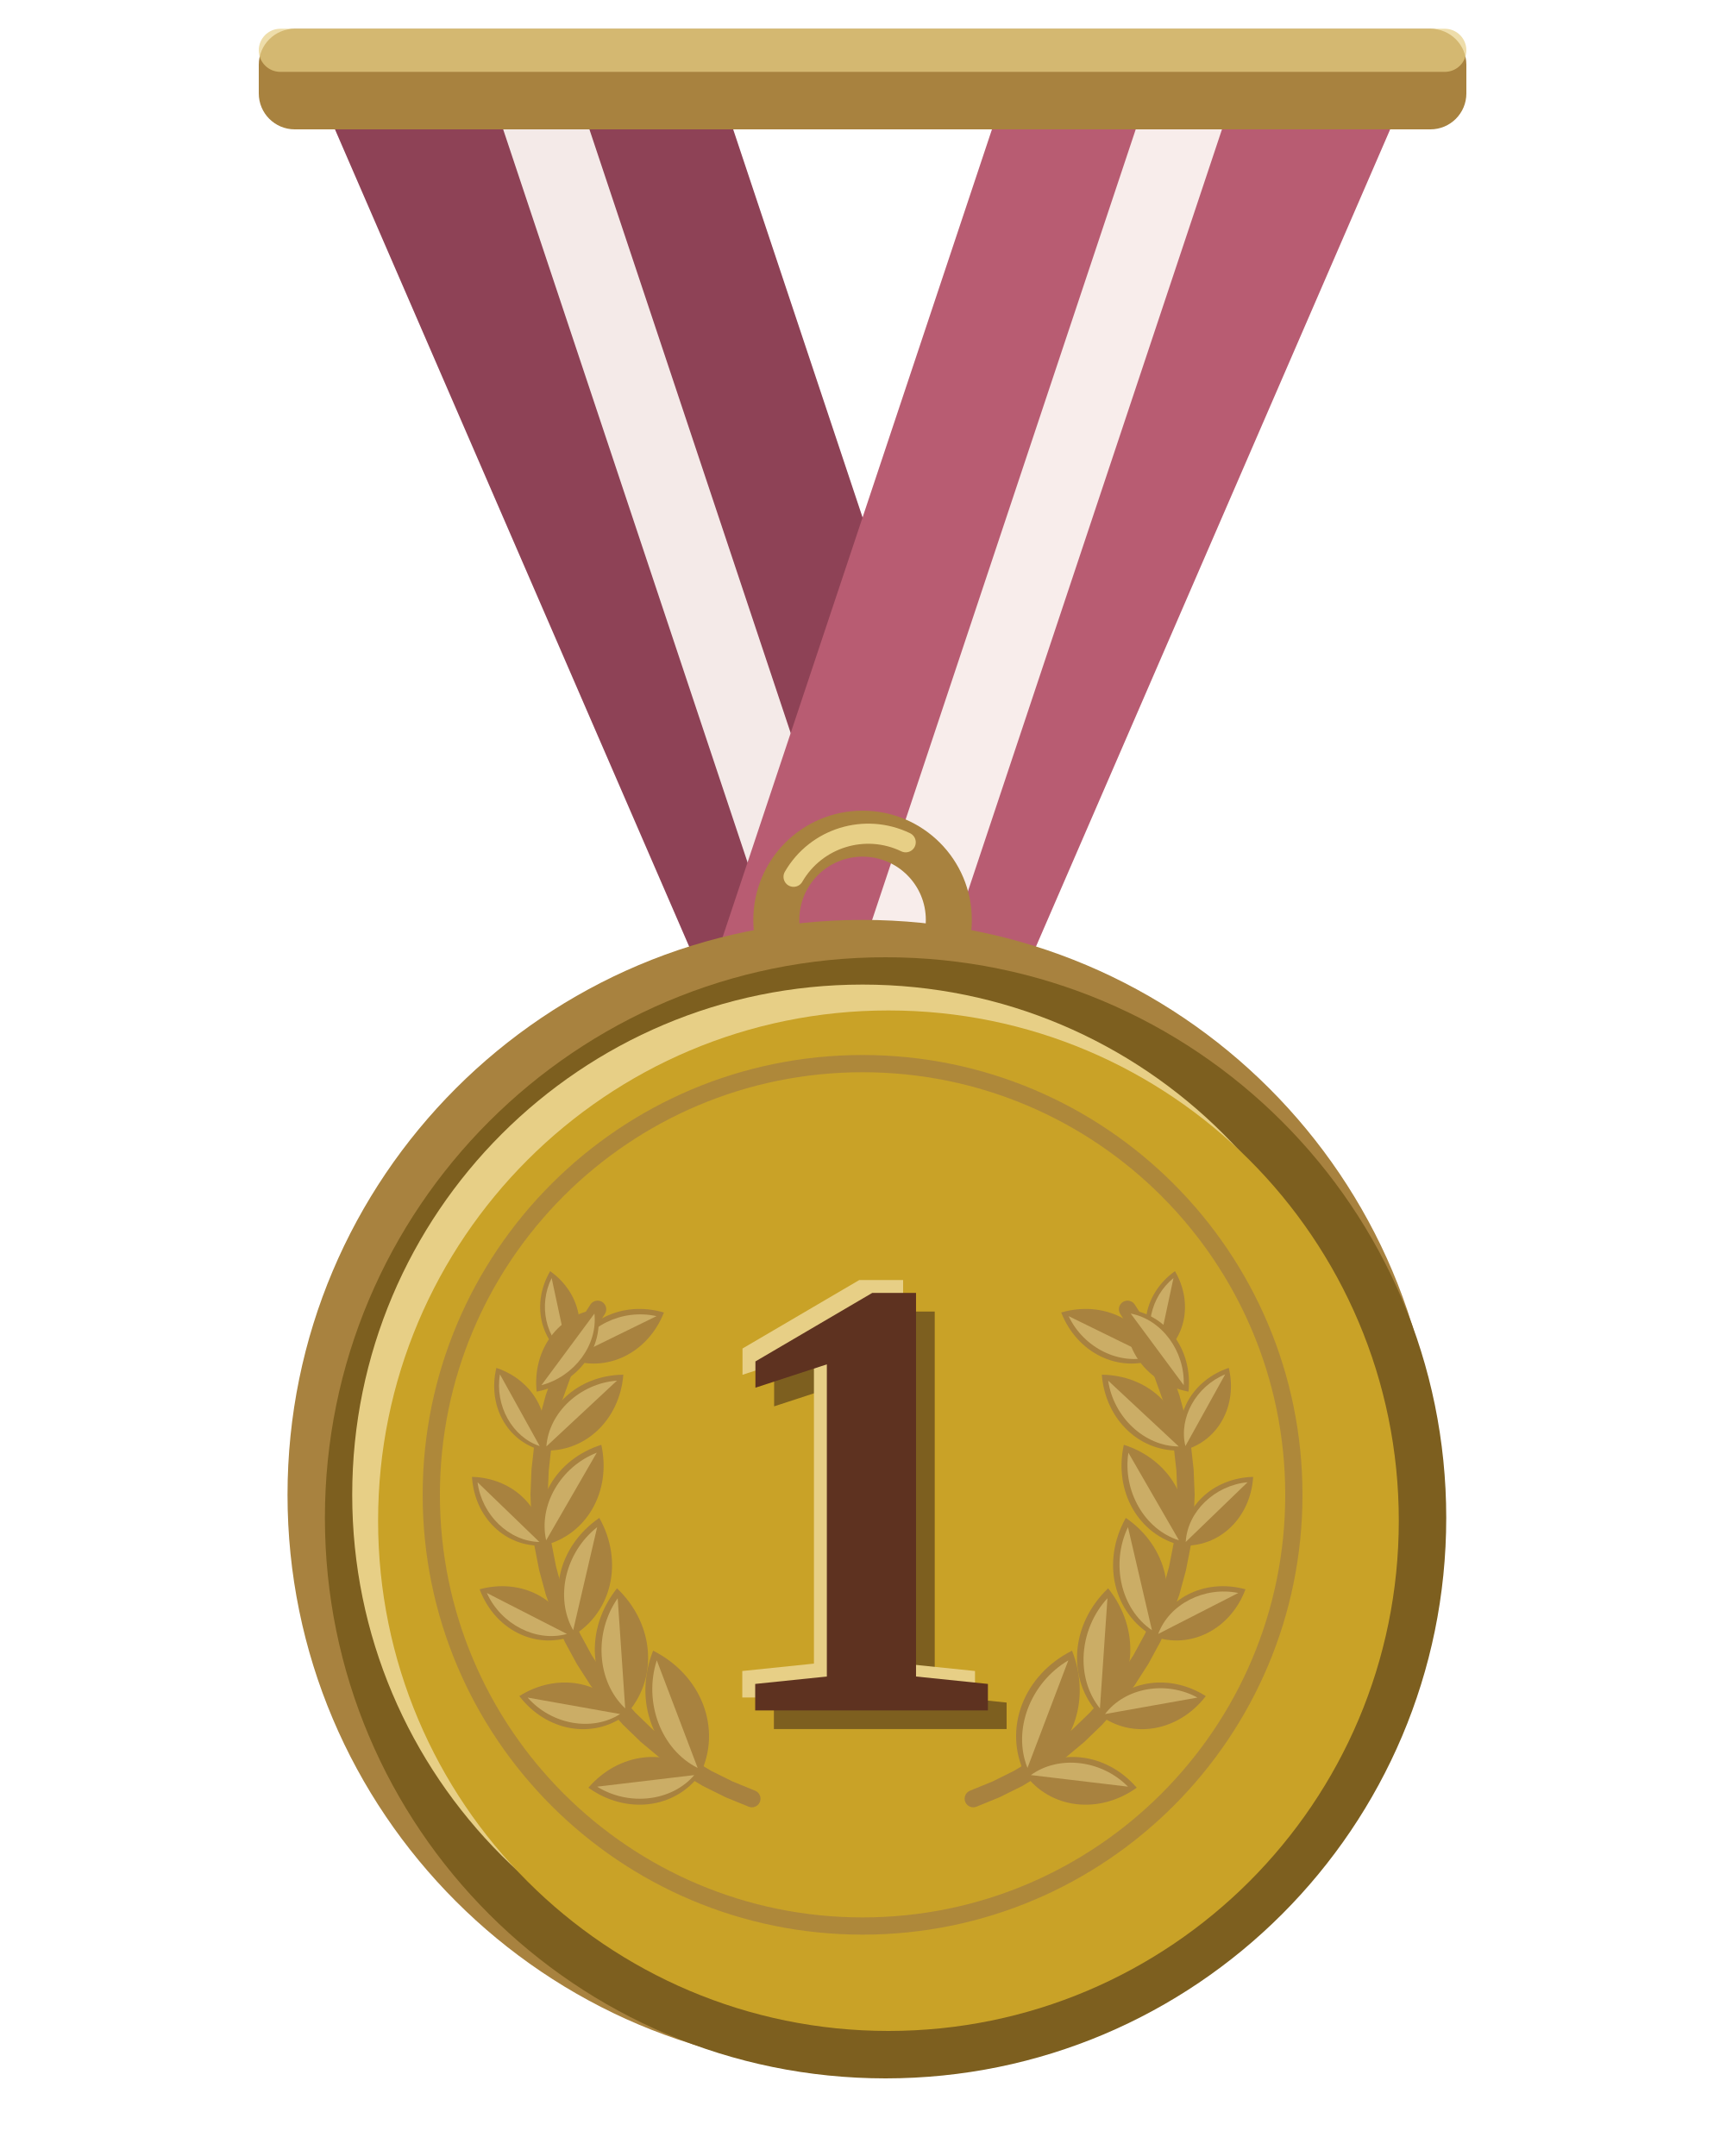
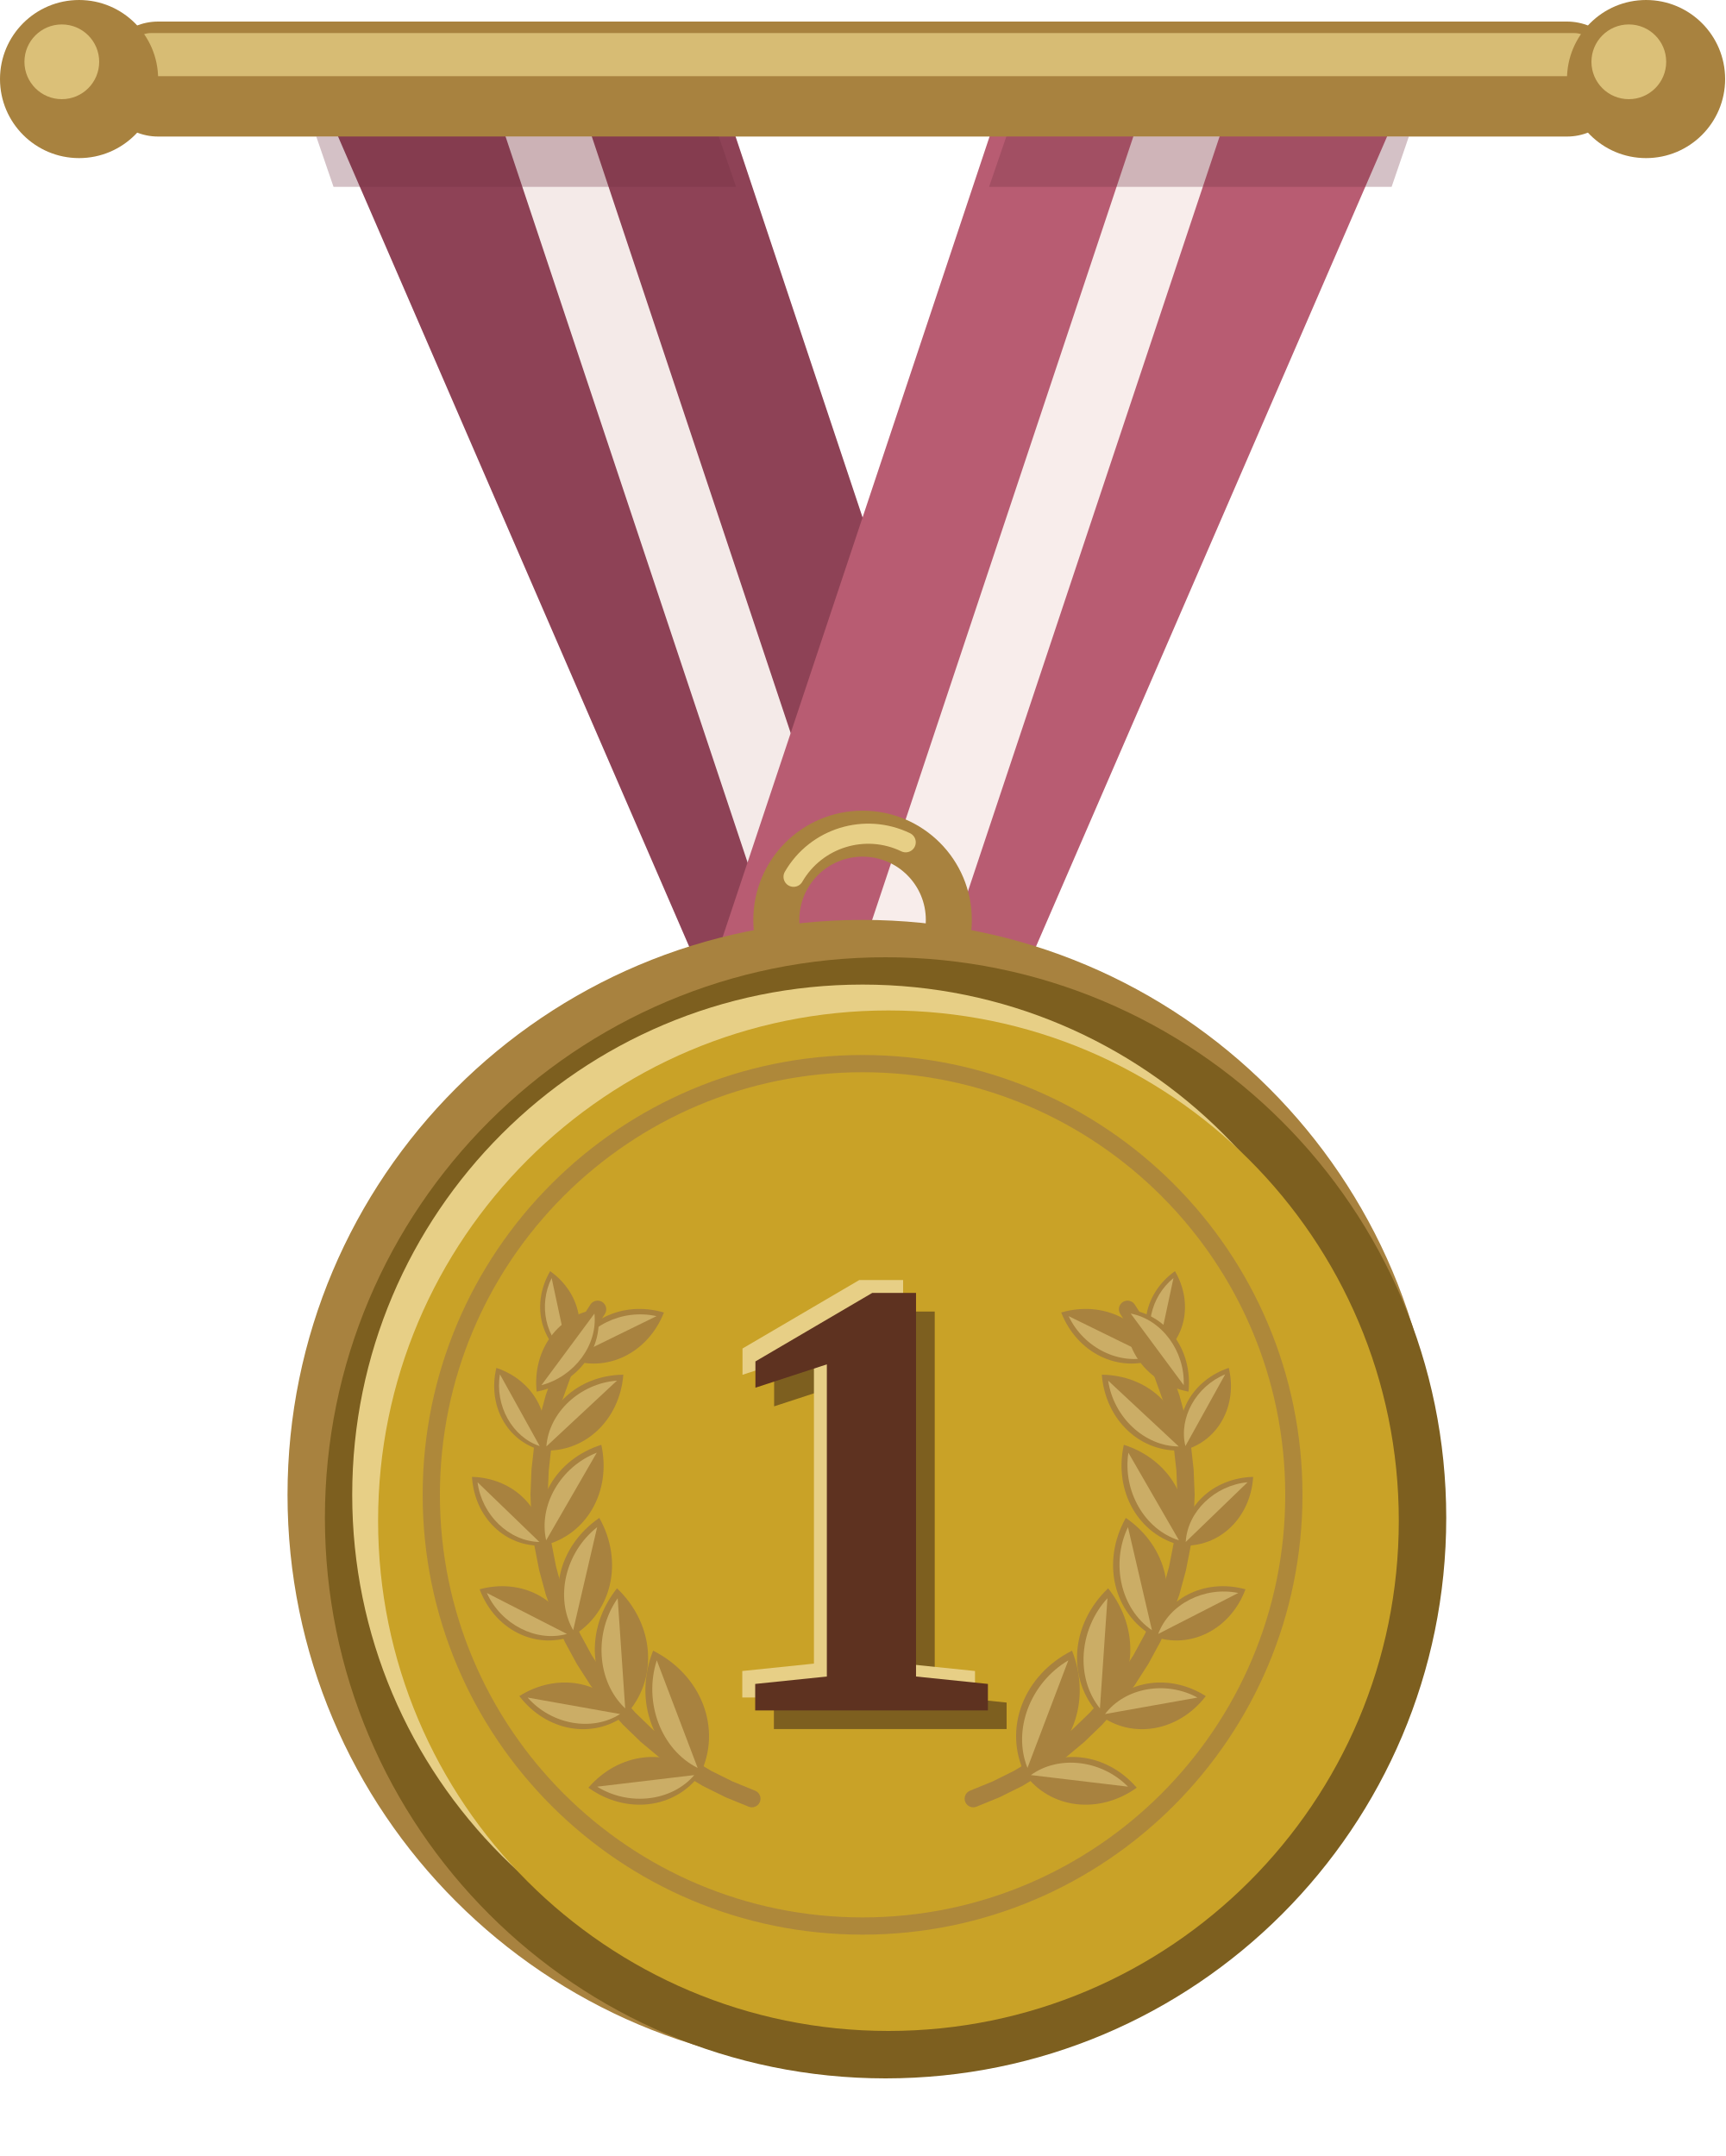
<svg xmlns="http://www.w3.org/2000/svg" viewBox="0 0 120 150" aria-hidden="true">
  <path d="M22 6 H50 L70 66 H48 Z" fill="#8e4256" />
  <path d="M34 6 H40 L60 66 H54 Z" fill="#fffdf8" opacity="0.9" />
  <path d="M98 6 H70 L50 66 H72 Z" fill="#b85c72" />
  <path d="M86 6 H80 L60 66 H66 Z" fill="#fffdf8" opacity="0.9" />
-   <rect x="18" y="2" width="84" height="7" rx="2.5" fill="#a8823f" />
-   <rect x="18" y="2" width="84" height="3" rx="1.5" fill="#e7cf86" opacity="0.7" />
+   <rect x="7" y="1.5" width="106" height="8" rx="4" fill="#a8823f" />
+   <rect x="9" y="2.3" width="102" height="3" rx="1.5" fill="#e7cf86" opacity="0.75" />
+   <circle cx="5.5" cy="5.5" r="5.5" fill="#a8823f" />
+   <circle cx="4.3" cy="4.3" r="2.6" fill="#e7cf86" opacity="0.8" />
+   <circle cx="114.5" cy="5.5" r="5.5" fill="#a8823f" />
+   <circle cx="113.3" cy="4.3" r="2.6" fill="#e7cf86" opacity="0.8" />
+   <path d="M22 9.5 H50 L51.2 13 H23.2 Z" fill="#6e2f40" opacity="0.3" />
+   <path d="M70 9.5 H98 L96.8 13 H68.8 Z" fill="#6e2f40" opacity="0.3" />
  <circle cx="60" cy="64" r="6" fill="none" stroke="#a8823f" stroke-width="3.2" />
  <path d="M55.2 61 A6 6 0 0 1 63 58.6" fill="none" stroke="#e7cf86" stroke-width="1.4" stroke-linecap="round" />
  <circle cx="60" cy="104" r="40" fill="#a8823f" />
  <circle cx="61.6" cy="105.6" r="39" fill="#7d5f1f" />
  <circle cx="60" cy="104" r="35.5" fill="#e7cf86" />
  <circle cx="61.8" cy="105.8" r="35.5" fill="#c9a227" />
  <circle cx="60" cy="104" r="30" fill="none" stroke="#a8823f" stroke-width="1.2" opacity="0.8" />
  <path d="M67.70 125.14 L69.29 124.49 L70.82 123.73 L72.30 122.84 L73.70 121.85 L75.02 120.75 L76.25 119.56 L77.39 118.27 L78.43 116.91 L79.36 115.46 L80.18 113.95 L80.88 112.38 L81.46 110.77 L81.91 109.11 L82.24 107.42 L82.43 105.72 L82.50 104.00 L82.43 102.28 L82.24 100.58 L81.91 98.89 L81.46 97.23 L80.88 95.62 L80.18 94.05 L79.36 92.54 L78.43 91.09" fill="none" stroke="#a8823f" stroke-width="1.2" stroke-linecap="round" />
  <g transform="translate(71.30 123.45) rotate(20.8) scale(0.8006452)">
    <path d="M0 0 C3.2 -3 3.2 -8 0 -11.5 C-3.2 -8 -3.2 -3 0 0Z" fill="#a8823f" />
    <path d="M0 -0.6 C-2.4 -3.2 -2.4 -7.6 0 -10.6 Z" fill="#e7cf86" opacity="0.55" />
  </g>
  <g transform="translate(71.30 123.45) rotate(96.8) scale(0.6805484)">
    <path d="M0 0 C3.2 -3 3.2 -8 0 -11.5 C-3.2 -8 -3.2 -3 0 0Z" fill="#a8823f" />
    <path d="M0 -0.6 C-2.4 -3.2 -2.4 -7.6 0 -10.6 Z" fill="#e7cf86" opacity="0.55" />
  </g>
  <g transform="translate(76.48 119.32) rotate(3.9) scale(0.7683871)">
    <path d="M0 0 C3.2 -3 3.2 -8 0 -11.5 C-3.2 -8 -3.2 -3 0 0Z" fill="#a8823f" />
    <path d="M0 -0.6 C-2.4 -3.2 -2.4 -7.6 0 -10.6 Z" fill="#e7cf86" opacity="0.55" />
  </g>
  <g transform="translate(76.48 119.32) rotate(79.9) scale(0.653129)">
    <path d="M0 0 C3.2 -3 3.2 -8 0 -11.5 C-3.2 -8 -3.2 -3 0 0Z" fill="#a8823f" />
    <path d="M0 -0.6 C-2.4 -3.2 -2.4 -7.6 0 -10.6 Z" fill="#e7cf86" opacity="0.55" />
  </g>
  <g transform="translate(80.23 113.85) rotate(-13.1) scale(0.736129)">
    <path d="M0 0 C3.2 -3 3.2 -8 0 -11.5 C-3.2 -8 -3.2 -3 0 0Z" fill="#a8823f" />
    <path d="M0 -0.6 C-2.4 -3.2 -2.4 -7.6 0 -10.6 Z" fill="#e7cf86" opacity="0.55" />
  </g>
  <g transform="translate(80.23 113.85) rotate(62.9) scale(0.6257097)">
    <path d="M0 0 C3.2 -3 3.2 -8 0 -11.5 C-3.2 -8 -3.2 -3 0 0Z" fill="#a8823f" />
    <path d="M0 -0.6 C-2.4 -3.2 -2.4 -7.6 0 -10.6 Z" fill="#e7cf86" opacity="0.55" />
  </g>
  <g transform="translate(82.22 107.53) rotate(-30.0) scale(0.703871)">
    <path d="M0 0 C3.2 -3 3.2 -8 0 -11.5 C-3.2 -8 -3.2 -3 0 0Z" fill="#a8823f" />
    <path d="M0 -0.6 C-2.4 -3.2 -2.4 -7.6 0 -10.6 Z" fill="#e7cf86" opacity="0.55" />
  </g>
  <g transform="translate(82.22 107.53) rotate(46.0) scale(0.5982903)">
    <path d="M0 0 C3.2 -3 3.2 -8 0 -11.5 C-3.2 -8 -3.2 -3 0 0Z" fill="#a8823f" />
    <path d="M0 -0.6 C-2.4 -3.2 -2.4 -7.6 0 -10.6 Z" fill="#e7cf86" opacity="0.55" />
  </g>
  <g transform="translate(82.29 100.91) rotate(-47.0) scale(0.6716129)">
    <path d="M0 0 C3.2 -3 3.2 -8 0 -11.5 C-3.2 -8 -3.2 -3 0 0Z" fill="#a8823f" />
    <path d="M0 -0.6 C-2.4 -3.2 -2.4 -7.6 0 -10.6 Z" fill="#e7cf86" opacity="0.55" />
  </g>
  <g transform="translate(82.29 100.91) rotate(29.0) scale(0.570871)">
    <path d="M0 0 C3.2 -3 3.2 -8 0 -11.5 C-3.2 -8 -3.2 -3 0 0Z" fill="#a8823f" />
    <path d="M0 -0.6 C-2.4 -3.2 -2.4 -7.6 0 -10.6 Z" fill="#e7cf86" opacity="0.55" />
  </g>
  <g transform="translate(80.42 94.55) rotate(-63.9) scale(0.6393548)">
    <path d="M0 0 C3.2 -3 3.2 -8 0 -11.5 C-3.2 -8 -3.2 -3 0 0Z" fill="#a8823f" />
    <path d="M0 -0.6 C-2.4 -3.2 -2.4 -7.6 0 -10.6 Z" fill="#e7cf86" opacity="0.55" />
  </g>
  <g transform="translate(80.42 94.55) rotate(12.1) scale(0.5434516)">
    <path d="M0 0 C3.2 -3 3.2 -8 0 -11.5 C-3.2 -8 -3.2 -3 0 0Z" fill="#a8823f" />
    <path d="M0 -0.6 C-2.4 -3.2 -2.4 -7.6 0 -10.6 Z" fill="#e7cf86" opacity="0.55" />
  </g>
  <g transform="translate(78.43 91.09) rotate(143.5) scale(0.62)">
    <path d="M0 0 C3.2 -3 3.2 -8 0 -11.5 C-3.2 -8 -3.2 -3 0 0Z" fill="#a8823f" />
    <path d="M0 -0.6 C-2.4 -3.2 -2.4 -7.6 0 -10.6 Z" fill="#e7cf86" opacity="0.55" />
  </g>
  <path d="M52.30 125.14 L50.71 124.49 L49.18 123.73 L47.70 122.84 L46.30 121.85 L44.98 120.75 L43.75 119.56 L42.61 118.27 L41.57 116.91 L40.64 115.46 L39.82 113.95 L39.12 112.38 L38.54 110.77 L38.09 109.11 L37.76 107.42 L37.57 105.72 L37.50 104.00 L37.57 102.28 L37.76 100.58 L38.09 98.89 L38.54 97.23 L39.12 95.62 L39.82 94.05 L40.64 92.54 L41.57 91.09" fill="none" stroke="#a8823f" stroke-width="1.2" stroke-linecap="round" />
  <g transform="translate(48.70 123.45) rotate(-20.8) scale(0.8006452)">
    <path d="M0 0 C3.2 -3 3.2 -8 0 -11.5 C-3.2 -8 -3.2 -3 0 0Z" fill="#a8823f" />
    <path d="M0 -0.6 C-2.4 -3.2 -2.4 -7.6 0 -10.6 Z" fill="#e7cf86" opacity="0.55" />
  </g>
  <g transform="translate(48.70 123.45) rotate(-96.8) scale(0.6805484)">
    <path d="M0 0 C3.2 -3 3.2 -8 0 -11.5 C-3.2 -8 -3.2 -3 0 0Z" fill="#a8823f" />
    <path d="M0 -0.6 C-2.4 -3.2 -2.4 -7.6 0 -10.6 Z" fill="#e7cf86" opacity="0.55" />
  </g>
  <g transform="translate(43.52 119.32) rotate(-3.9) scale(0.7683871)">
    <path d="M0 0 C3.2 -3 3.2 -8 0 -11.5 C-3.2 -8 -3.2 -3 0 0Z" fill="#a8823f" />
    <path d="M0 -0.6 C-2.4 -3.2 -2.4 -7.6 0 -10.6 Z" fill="#e7cf86" opacity="0.55" />
  </g>
  <g transform="translate(43.52 119.32) rotate(-79.9) scale(0.653129)">
    <path d="M0 0 C3.2 -3 3.2 -8 0 -11.5 C-3.2 -8 -3.2 -3 0 0Z" fill="#a8823f" />
    <path d="M0 -0.6 C-2.4 -3.2 -2.4 -7.6 0 -10.6 Z" fill="#e7cf86" opacity="0.55" />
  </g>
  <g transform="translate(39.77 113.85) rotate(13.1) scale(0.736129)">
    <path d="M0 0 C3.2 -3 3.2 -8 0 -11.5 C-3.2 -8 -3.2 -3 0 0Z" fill="#a8823f" />
    <path d="M0 -0.6 C-2.4 -3.2 -2.4 -7.6 0 -10.6 Z" fill="#e7cf86" opacity="0.55" />
  </g>
  <g transform="translate(39.77 113.85) rotate(-62.9) scale(0.6257097)">
    <path d="M0 0 C3.2 -3 3.2 -8 0 -11.5 C-3.2 -8 -3.2 -3 0 0Z" fill="#a8823f" />
    <path d="M0 -0.6 C-2.4 -3.2 -2.4 -7.6 0 -10.6 Z" fill="#e7cf86" opacity="0.55" />
  </g>
  <g transform="translate(37.78 107.53) rotate(30.0) scale(0.703871)">
    <path d="M0 0 C3.2 -3 3.2 -8 0 -11.5 C-3.2 -8 -3.2 -3 0 0Z" fill="#a8823f" />
    <path d="M0 -0.6 C-2.4 -3.2 -2.4 -7.6 0 -10.6 Z" fill="#e7cf86" opacity="0.55" />
  </g>
  <g transform="translate(37.78 107.53) rotate(-46.0) scale(0.5982903)">
    <path d="M0 0 C3.2 -3 3.2 -8 0 -11.5 C-3.2 -8 -3.2 -3 0 0Z" fill="#a8823f" />
    <path d="M0 -0.6 C-2.4 -3.2 -2.4 -7.6 0 -10.6 Z" fill="#e7cf86" opacity="0.55" />
  </g>
  <g transform="translate(37.71 100.91) rotate(47.0) scale(0.6716129)">
    <path d="M0 0 C3.2 -3 3.2 -8 0 -11.5 C-3.2 -8 -3.2 -3 0 0Z" fill="#a8823f" />
    <path d="M0 -0.6 C-2.4 -3.2 -2.4 -7.6 0 -10.6 Z" fill="#e7cf86" opacity="0.55" />
  </g>
  <g transform="translate(37.71 100.91) rotate(-29.0) scale(0.570871)">
    <path d="M0 0 C3.2 -3 3.2 -8 0 -11.5 C-3.2 -8 -3.2 -3 0 0Z" fill="#a8823f" />
    <path d="M0 -0.6 C-2.4 -3.2 -2.4 -7.6 0 -10.6 Z" fill="#e7cf86" opacity="0.55" />
  </g>
  <g transform="translate(39.58 94.55) rotate(63.9) scale(0.6393548)">
    <path d="M0 0 C3.2 -3 3.2 -8 0 -11.5 C-3.2 -8 -3.2 -3 0 0Z" fill="#a8823f" />
    <path d="M0 -0.6 C-2.4 -3.2 -2.4 -7.6 0 -10.6 Z" fill="#e7cf86" opacity="0.55" />
  </g>
  <g transform="translate(39.58 94.55) rotate(-12.1) scale(0.5434516)">
    <path d="M0 0 C3.2 -3 3.2 -8 0 -11.5 C-3.2 -8 -3.2 -3 0 0Z" fill="#a8823f" />
    <path d="M0 -0.6 C-2.4 -3.2 -2.4 -7.6 0 -10.6 Z" fill="#e7cf86" opacity="0.55" />
  </g>
  <g transform="translate(41.57 91.09) rotate(-143.5) scale(0.62)">
    <path d="M0 0 C3.2 -3 3.2 -8 0 -11.5 C-3.2 -8 -3.2 -3 0 0Z" fill="#a8823f" />
    <path d="M0 -0.6 C-2.4 -3.2 -2.4 -7.6 0 -10.6 Z" fill="#e7cf86" opacity="0.55" />
  </g>
  <text x="61.3" y="120.3" text-anchor="middle" class="rm-medal-num" font-weight="600" font-size="44" fill="#7d5f1f">1</text>
  <text x="59.1" y="118.1" text-anchor="middle" class="rm-medal-num" font-weight="600" font-size="44" fill="#e7cf86">1</text>
  <text x="60" y="119" text-anchor="middle" class="rm-medal-num" font-weight="600" font-size="44" fill="#5e3220">1</text>
  <clipPath id="rm-medal-face">
    <circle cx="60" cy="104" r="35.5" />
  </clipPath>
  <g clip-path="url(#rm-medal-face)">
    <rect class="rm-medal-glint" x="4" y="64" width="12" height="80" fill="#fffdf8" opacity="0.4" />
  </g>
</svg>
